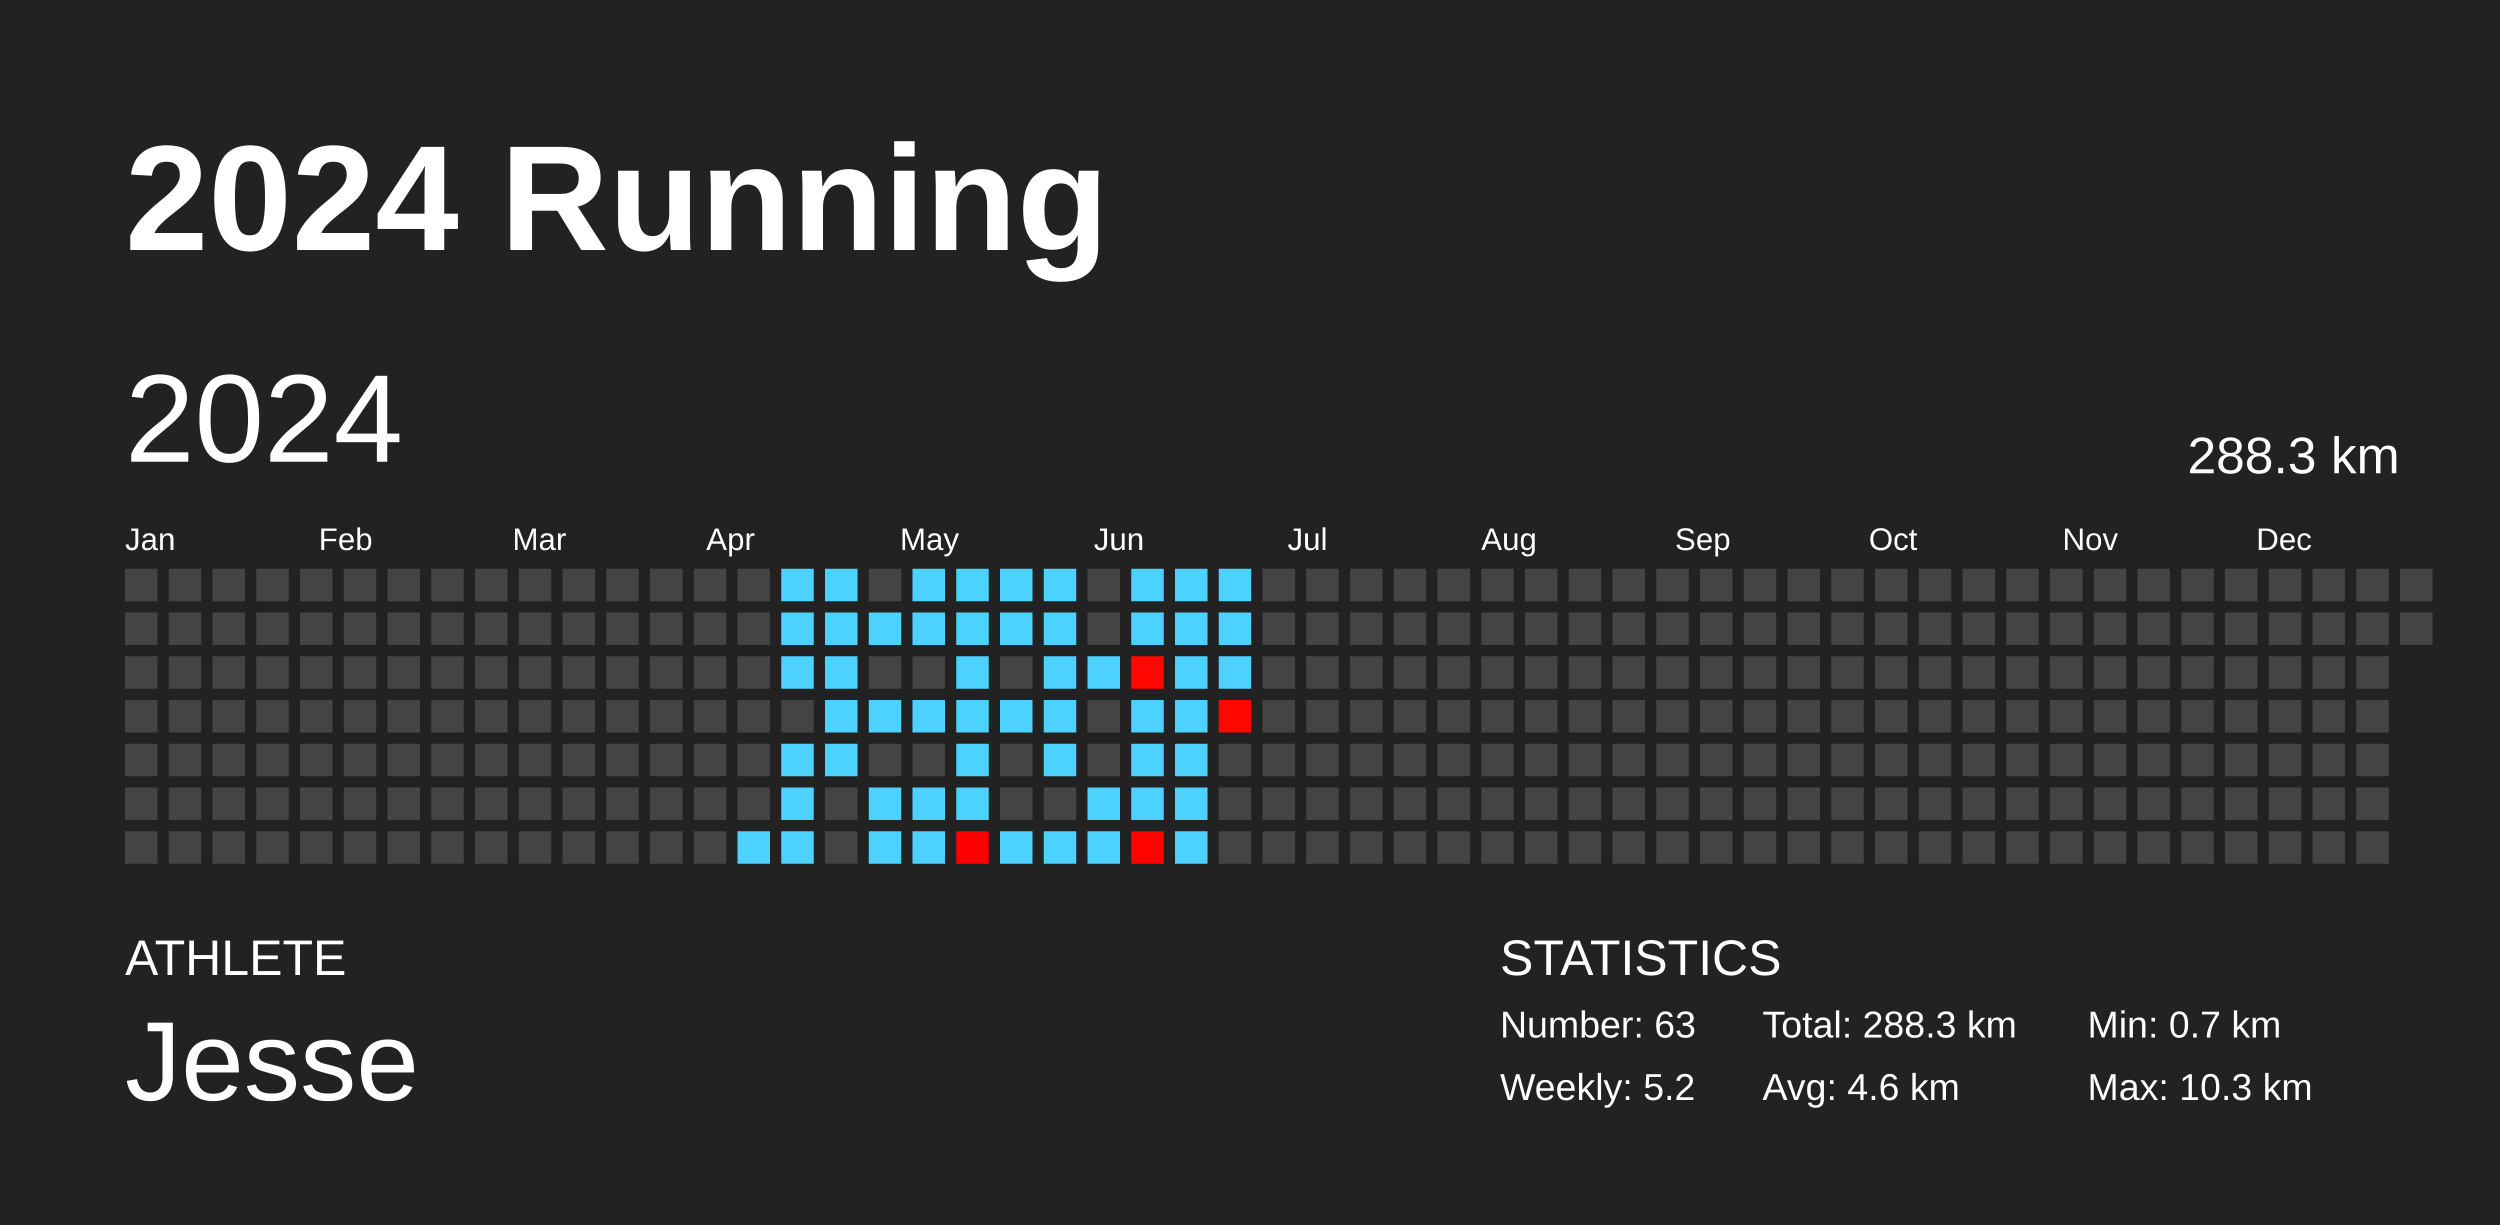
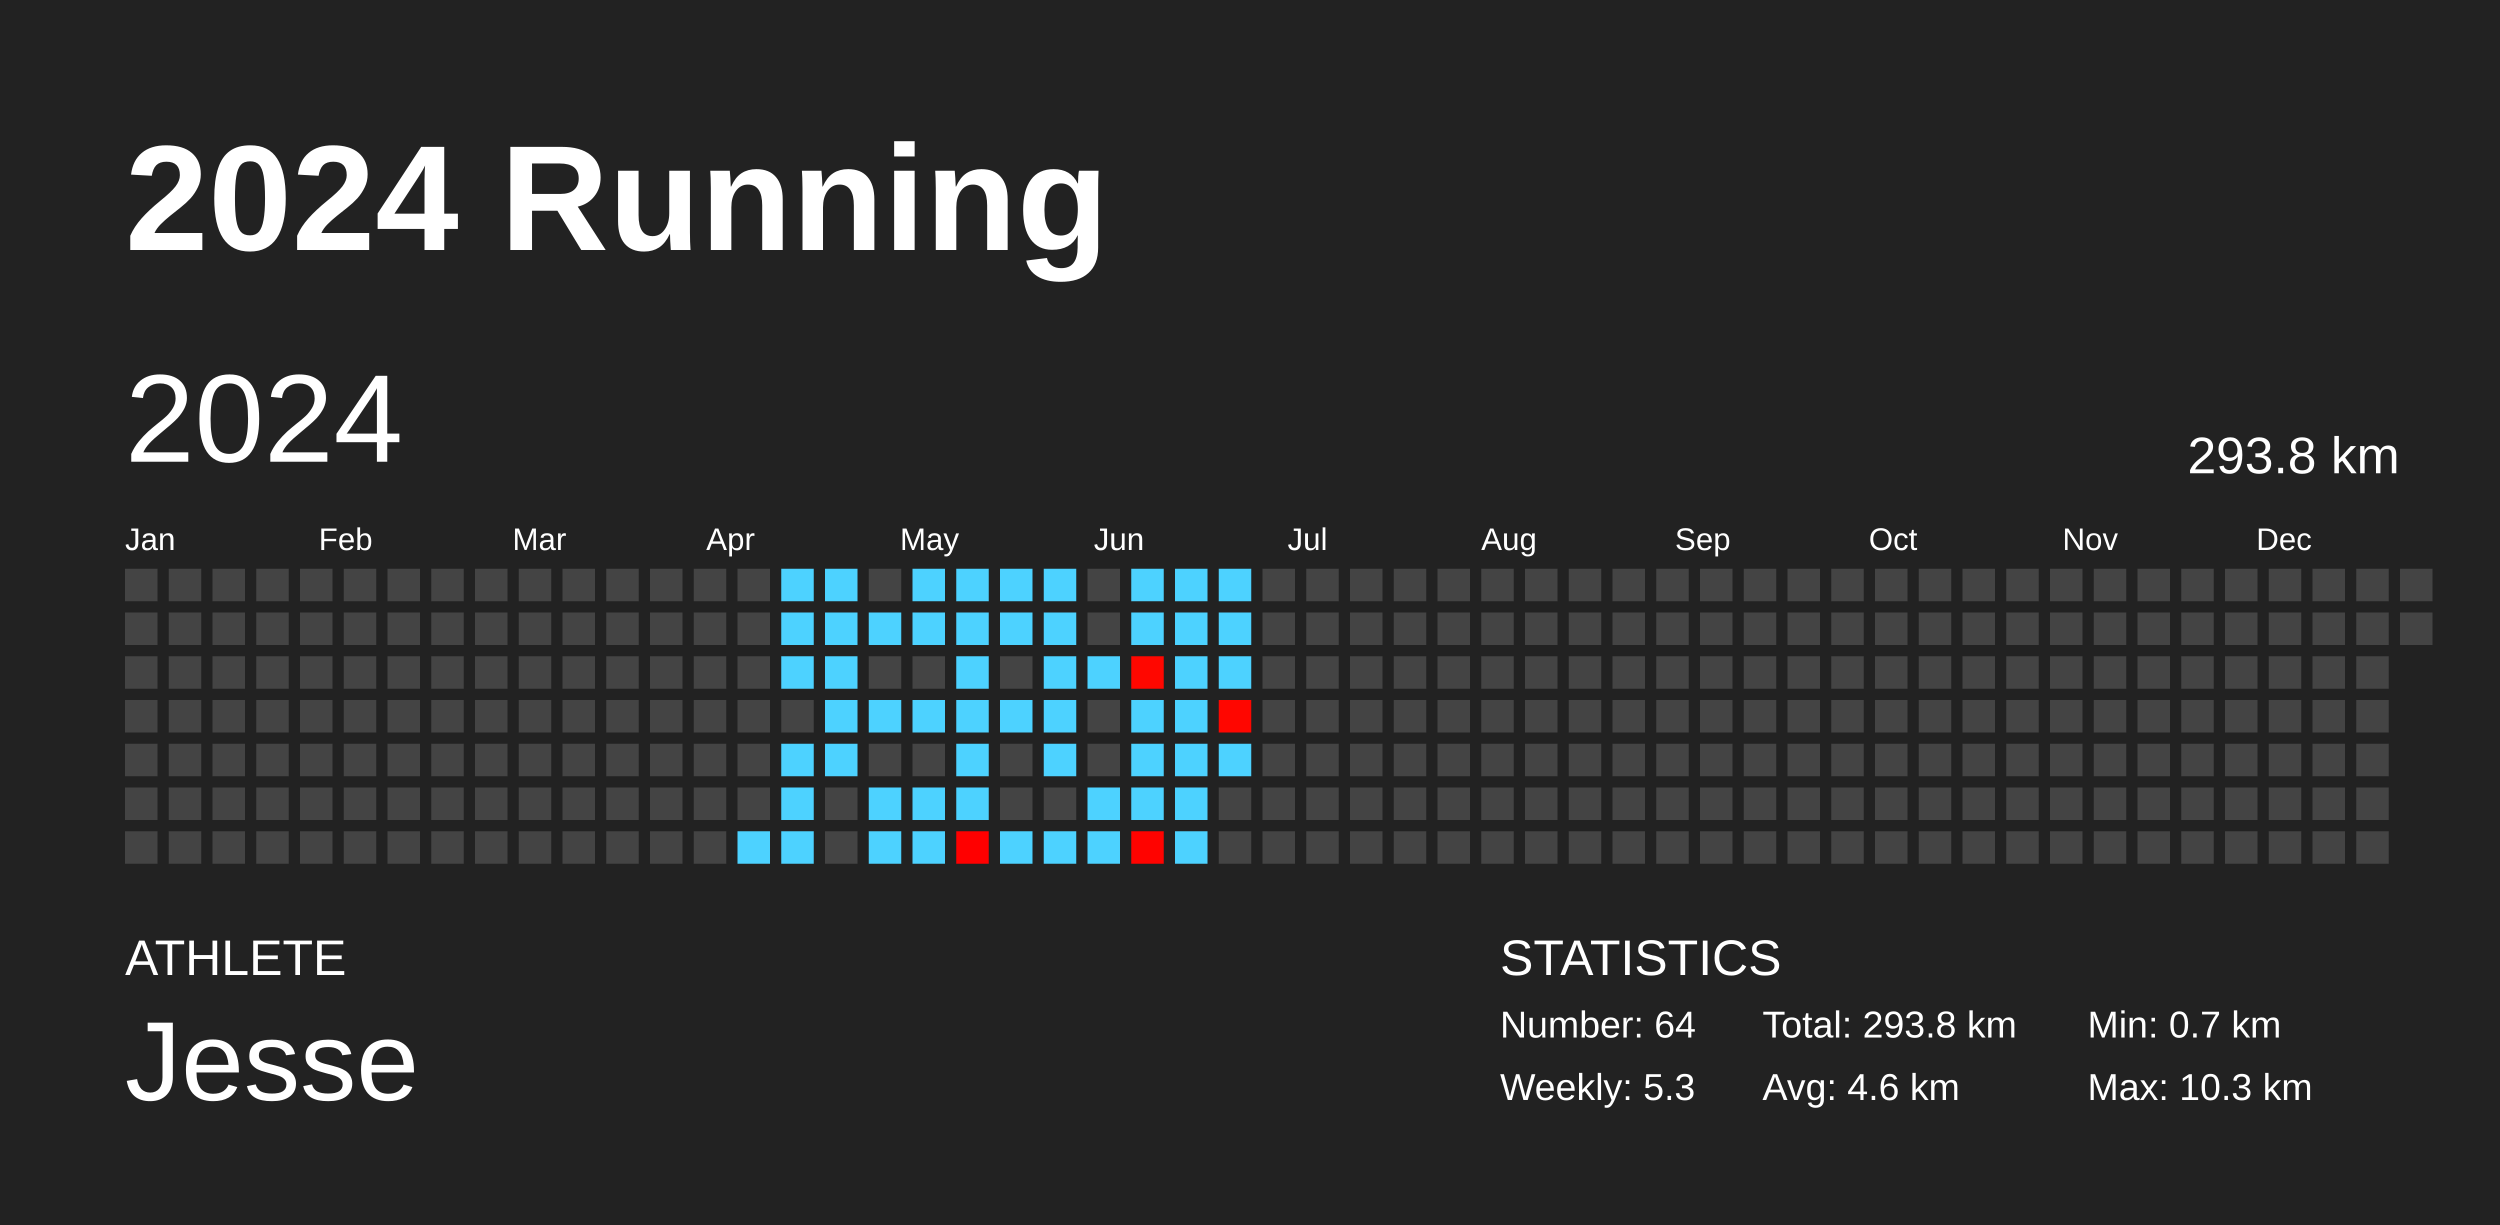
<svg xmlns="http://www.w3.org/2000/svg" baseProfile="full" height="98mm" version="1.1" viewBox="0,0,200,98" width="200mm">
  <defs />
  <rect fill="#222222" height="98" width="200" x="0" y="0" />
  <text fill="#FFFFFF" style="font-size:12px; font-family:Arial; font-weight:bold;" x="10" y="20">2024 Running</text>
  <text fill="#FFFFFF" style="font-size:4px; font-family:Arial" x="10" y="78">ATHLETE</text>
  <text fill="#FFFFFF" style="font-size:9px; font-family:Arial" x="10" y="88">Jesse</text>
  <text fill="#FFFFFF" style="font-size:4px; font-family:Arial" x="120" y="78">STATISTICS</text>
-   <text fill="#FFFFFF" style="font-size:3px; font-family:Arial" x="120" y="83">Number: 63</text>
-   <text fill="#FFFFFF" style="font-size:3px; font-family:Arial" x="120" y="88">Weekly: 5.2</text>
-   <text fill="#FFFFFF" style="font-size:3px; font-family:Arial" x="141" y="83">Total: 288.3 km</text>
+   <text fill="#FFFFFF" style="font-size:3px; font-family:Arial" x="120" y="83">Number: 64</text>
+   <text fill="#FFFFFF" style="font-size:3px; font-family:Arial" x="120" y="88">Weekly: 5.3</text>
+   <text fill="#FFFFFF" style="font-size:3px; font-family:Arial" x="141" y="83">Total: 293.8 km</text>
  <text fill="#FFFFFF" style="font-size:3px; font-family:Arial" x="141" y="88">Avg: 4.6 km</text>
  <text fill="#FFFFFF" style="font-size:3px; font-family:Arial" x="167" y="83">Min: 0.7 km</text>
  <text fill="#FFFFFF" style="font-size:3px; font-family:Arial" x="167" y="88">Max: 10.3 km</text>
  <text dominant-baseline="hanging" fill="#FFFFFF" style="font-size:10.0px; font-family:Arial;" x="10" y="30">2024</text>
-   <text dominant-baseline="hanging" fill="#FFFFFF" style="font-size:4.125px; font-family:Arial;" x="175" y="35">288.3 km</text>
+   <text dominant-baseline="hanging" fill="#FFFFFF" style="font-size:4.125px; font-family:Arial;" x="175" y="35">293.8 km</text>
  <text fill="#FFFFFF" style="font-size:2.5px; font-family:Arial" x="10.0" y="44">Jan</text>
  <text fill="#FFFFFF" style="font-size:2.5px; font-family:Arial" x="25.5" y="44">Feb</text>
  <text fill="#FFFFFF" style="font-size:2.5px; font-family:Arial" x="41.0" y="44">Mar</text>
  <text fill="#FFFFFF" style="font-size:2.5px; font-family:Arial" x="56.5" y="44">Apr</text>
  <text fill="#FFFFFF" style="font-size:2.5px; font-family:Arial" x="72.0" y="44">May</text>
  <text fill="#FFFFFF" style="font-size:2.5px; font-family:Arial" x="87.5" y="44">Jun</text>
  <text fill="#FFFFFF" style="font-size:2.5px; font-family:Arial" x="103.0" y="44">Jul</text>
  <text fill="#FFFFFF" style="font-size:2.5px; font-family:Arial" x="118.5" y="44">Aug</text>
  <text fill="#FFFFFF" style="font-size:2.5px; font-family:Arial" x="134.0" y="44">Sep</text>
  <text fill="#FFFFFF" style="font-size:2.5px; font-family:Arial" x="149.5" y="44">Oct</text>
  <text fill="#FFFFFF" style="font-size:2.5px; font-family:Arial" x="165.0" y="44">Nov</text>
  <text fill="#FFFFFF" style="font-size:2.5px; font-family:Arial" x="180.5" y="44">Dec</text>
  <rect fill="#444444" height="2.6" width="2.6" x="10.0" y="45.5" />
  <rect fill="#444444" height="2.6" width="2.6" x="10.0" y="49.0" />
  <rect fill="#444444" height="2.6" width="2.6" x="10.0" y="52.5" />
  <rect fill="#444444" height="2.6" width="2.6" x="10.0" y="56.0" />
  <rect fill="#444444" height="2.6" width="2.6" x="10.0" y="59.5" />
  <rect fill="#444444" height="2.6" width="2.6" x="10.0" y="63.0" />
  <rect fill="#444444" height="2.6" width="2.6" x="10.0" y="66.5" />
  <rect fill="#444444" height="2.6" width="2.6" x="13.5" y="45.5" />
  <rect fill="#444444" height="2.6" width="2.6" x="13.5" y="49.0" />
  <rect fill="#444444" height="2.6" width="2.6" x="13.5" y="52.5" />
  <rect fill="#444444" height="2.6" width="2.6" x="13.5" y="56.0" />
  <rect fill="#444444" height="2.6" width="2.6" x="13.5" y="59.5" />
  <rect fill="#444444" height="2.6" width="2.6" x="13.5" y="63.0" />
  <rect fill="#444444" height="2.6" width="2.6" x="13.5" y="66.5" />
  <rect fill="#444444" height="2.6" width="2.6" x="17.0" y="45.5" />
  <rect fill="#444444" height="2.6" width="2.6" x="17.0" y="49.0" />
  <rect fill="#444444" height="2.6" width="2.6" x="17.0" y="52.5" />
  <rect fill="#444444" height="2.6" width="2.6" x="17.0" y="56.0" />
  <rect fill="#444444" height="2.6" width="2.6" x="17.0" y="59.5" />
  <rect fill="#444444" height="2.6" width="2.6" x="17.0" y="63.0" />
  <rect fill="#444444" height="2.6" width="2.6" x="17.0" y="66.5" />
  <rect fill="#444444" height="2.6" width="2.6" x="20.5" y="45.5" />
  <rect fill="#444444" height="2.6" width="2.6" x="20.5" y="49.0" />
  <rect fill="#444444" height="2.6" width="2.6" x="20.5" y="52.5" />
  <rect fill="#444444" height="2.6" width="2.6" x="20.5" y="56.0" />
  <rect fill="#444444" height="2.6" width="2.6" x="20.5" y="59.5" />
  <rect fill="#444444" height="2.6" width="2.6" x="20.5" y="63.0" />
  <rect fill="#444444" height="2.6" width="2.6" x="20.5" y="66.5" />
  <rect fill="#444444" height="2.6" width="2.6" x="24.0" y="45.5" />
  <rect fill="#444444" height="2.6" width="2.6" x="24.0" y="49.0" />
  <rect fill="#444444" height="2.6" width="2.6" x="24.0" y="52.5" />
  <rect fill="#444444" height="2.6" width="2.6" x="24.0" y="56.0" />
  <rect fill="#444444" height="2.6" width="2.6" x="24.0" y="59.5" />
  <rect fill="#444444" height="2.6" width="2.6" x="24.0" y="63.0" />
  <rect fill="#444444" height="2.6" width="2.6" x="24.0" y="66.5" />
  <rect fill="#444444" height="2.6" width="2.6" x="27.5" y="45.5" />
  <rect fill="#444444" height="2.6" width="2.6" x="27.5" y="49.0" />
  <rect fill="#444444" height="2.6" width="2.6" x="27.5" y="52.5" />
  <rect fill="#444444" height="2.6" width="2.6" x="27.5" y="56.0" />
  <rect fill="#444444" height="2.6" width="2.6" x="27.5" y="59.5" />
  <rect fill="#444444" height="2.6" width="2.6" x="27.5" y="63.0" />
  <rect fill="#444444" height="2.6" width="2.6" x="27.5" y="66.5" />
  <rect fill="#444444" height="2.6" width="2.6" x="31.0" y="45.5" />
  <rect fill="#444444" height="2.6" width="2.6" x="31.0" y="49.0" />
  <rect fill="#444444" height="2.6" width="2.6" x="31.0" y="52.5" />
  <rect fill="#444444" height="2.6" width="2.6" x="31.0" y="56.0" />
  <rect fill="#444444" height="2.6" width="2.6" x="31.0" y="59.5" />
  <rect fill="#444444" height="2.6" width="2.6" x="31.0" y="63.0" />
  <rect fill="#444444" height="2.6" width="2.6" x="31.0" y="66.5" />
  <rect fill="#444444" height="2.6" width="2.6" x="34.5" y="45.5" />
  <rect fill="#444444" height="2.6" width="2.6" x="34.5" y="49.0" />
  <rect fill="#444444" height="2.6" width="2.6" x="34.5" y="52.5" />
  <rect fill="#444444" height="2.6" width="2.6" x="34.5" y="56.0" />
  <rect fill="#444444" height="2.6" width="2.6" x="34.5" y="59.5" />
  <rect fill="#444444" height="2.6" width="2.6" x="34.5" y="63.0" />
  <rect fill="#444444" height="2.6" width="2.6" x="34.5" y="66.5" />
  <rect fill="#444444" height="2.6" width="2.6" x="38.0" y="45.5" />
  <rect fill="#444444" height="2.6" width="2.6" x="38.0" y="49.0" />
  <rect fill="#444444" height="2.6" width="2.6" x="38.0" y="52.5" />
  <rect fill="#444444" height="2.6" width="2.6" x="38.0" y="56.0" />
  <rect fill="#444444" height="2.6" width="2.6" x="38.0" y="59.5" />
  <rect fill="#444444" height="2.6" width="2.6" x="38.0" y="63.0" />
  <rect fill="#444444" height="2.6" width="2.6" x="38.0" y="66.5" />
  <rect fill="#444444" height="2.6" width="2.6" x="41.5" y="45.5" />
  <rect fill="#444444" height="2.6" width="2.6" x="41.5" y="49.0" />
  <rect fill="#444444" height="2.6" width="2.6" x="41.5" y="52.5" />
  <rect fill="#444444" height="2.6" width="2.6" x="41.5" y="56.0" />
  <rect fill="#444444" height="2.6" width="2.6" x="41.5" y="59.5" />
  <rect fill="#444444" height="2.6" width="2.6" x="41.5" y="63.0" />
  <rect fill="#444444" height="2.6" width="2.6" x="41.5" y="66.5" />
  <rect fill="#444444" height="2.6" width="2.6" x="45.0" y="45.5" />
  <rect fill="#444444" height="2.6" width="2.6" x="45.0" y="49.0" />
  <rect fill="#444444" height="2.6" width="2.6" x="45.0" y="52.5" />
  <rect fill="#444444" height="2.6" width="2.6" x="45.0" y="56.0" />
  <rect fill="#444444" height="2.6" width="2.6" x="45.0" y="59.5" />
  <rect fill="#444444" height="2.6" width="2.6" x="45.0" y="63.0" />
  <rect fill="#444444" height="2.6" width="2.6" x="45.0" y="66.5" />
  <rect fill="#444444" height="2.6" width="2.6" x="48.5" y="45.5" />
  <rect fill="#444444" height="2.6" width="2.6" x="48.5" y="49.0" />
  <rect fill="#444444" height="2.6" width="2.6" x="48.5" y="52.5" />
  <rect fill="#444444" height="2.6" width="2.6" x="48.5" y="56.0" />
  <rect fill="#444444" height="2.6" width="2.6" x="48.5" y="59.5" />
  <rect fill="#444444" height="2.6" width="2.6" x="48.5" y="63.0" />
  <rect fill="#444444" height="2.6" width="2.6" x="48.5" y="66.5" />
  <rect fill="#444444" height="2.6" width="2.6" x="52.0" y="45.5" />
  <rect fill="#444444" height="2.6" width="2.6" x="52.0" y="49.0" />
  <rect fill="#444444" height="2.6" width="2.6" x="52.0" y="52.5" />
  <rect fill="#444444" height="2.6" width="2.6" x="52.0" y="56.0" />
  <rect fill="#444444" height="2.6" width="2.6" x="52.0" y="59.5" />
  <rect fill="#444444" height="2.6" width="2.6" x="52.0" y="63.0" />
  <rect fill="#444444" height="2.6" width="2.6" x="52.0" y="66.5" />
  <rect fill="#444444" height="2.6" width="2.6" x="55.5" y="45.5" />
  <rect fill="#444444" height="2.6" width="2.6" x="55.5" y="49.0" />
  <rect fill="#444444" height="2.6" width="2.6" x="55.5" y="52.5" />
  <rect fill="#444444" height="2.6" width="2.6" x="55.5" y="56.0" />
  <rect fill="#444444" height="2.6" width="2.6" x="55.5" y="59.5" />
  <rect fill="#444444" height="2.6" width="2.6" x="55.5" y="63.0" />
  <rect fill="#444444" height="2.6" width="2.6" x="55.5" y="66.5" />
  <rect fill="#444444" height="2.6" width="2.6" x="59.0" y="45.5" />
  <rect fill="#444444" height="2.6" width="2.6" x="59.0" y="49.0" />
  <rect fill="#444444" height="2.6" width="2.6" x="59.0" y="52.5" />
  <rect fill="#444444" height="2.6" width="2.6" x="59.0" y="56.0" />
  <rect fill="#444444" height="2.6" width="2.6" x="59.0" y="59.5" />
  <rect fill="#444444" height="2.6" width="2.6" x="59.0" y="63.0" />
  <rect fill="#4dd2ff" height="2.6" width="2.6" x="59.0" y="66.5" />
  <rect fill="#4dd2ff" height="2.6" width="2.6" x="62.5" y="45.5" />
  <rect fill="#4dd2ff" height="2.6" width="2.6" x="62.5" y="49.0" />
  <rect fill="#4dd2ff" height="2.6" width="2.6" x="62.5" y="52.5" />
  <rect fill="#444444" height="2.6" width="2.6" x="62.5" y="56.0" />
  <rect fill="#4dd2ff" height="2.6" width="2.6" x="62.5" y="59.5" />
  <rect fill="#4dd2ff" height="2.6" width="2.6" x="62.5" y="63.0" />
  <rect fill="#4dd2ff" height="2.6" width="2.6" x="62.5" y="66.5" />
  <rect fill="#4dd2ff" height="2.6" width="2.6" x="66.0" y="45.5" />
  <rect fill="#4dd2ff" height="2.6" width="2.6" x="66.0" y="49.0" />
  <rect fill="#4dd2ff" height="2.6" width="2.6" x="66.0" y="52.5" />
  <rect fill="#4dd2ff" height="2.6" width="2.6" x="66.0" y="56.0" />
  <rect fill="#4dd2ff" height="2.6" width="2.6" x="66.0" y="59.5" />
  <rect fill="#444444" height="2.6" width="2.6" x="66.0" y="63.0" />
  <rect fill="#444444" height="2.6" width="2.6" x="66.0" y="66.5" />
  <rect fill="#444444" height="2.6" width="2.6" x="69.5" y="45.5" />
  <rect fill="#4dd2ff" height="2.6" width="2.6" x="69.5" y="49.0" />
  <rect fill="#444444" height="2.6" width="2.6" x="69.5" y="52.5" />
  <rect fill="#4dd2ff" height="2.6" width="2.6" x="69.5" y="56.0" />
  <rect fill="#444444" height="2.6" width="2.6" x="69.5" y="59.5" />
  <rect fill="#4dd2ff" height="2.6" width="2.6" x="69.5" y="63.0" />
  <rect fill="#4dd2ff" height="2.6" width="2.6" x="69.5" y="66.5" />
  <rect fill="#4dd2ff" height="2.6" width="2.6" x="73.0" y="45.5" />
  <rect fill="#4dd2ff" height="2.6" width="2.6" x="73.0" y="49.0" />
  <rect fill="#444444" height="2.6" width="2.6" x="73.0" y="52.5" />
  <rect fill="#4dd2ff" height="2.6" width="2.6" x="73.0" y="56.0" />
  <rect fill="#444444" height="2.6" width="2.6" x="73.0" y="59.5" />
  <rect fill="#4dd2ff" height="2.6" width="2.6" x="73.0" y="63.0" />
  <rect fill="#4dd2ff" height="2.6" width="2.6" x="73.0" y="66.5" />
  <rect fill="#4dd2ff" height="2.6" width="2.6" x="76.5" y="45.5" />
  <rect fill="#4dd2ff" height="2.6" width="2.6" x="76.5" y="49.0" />
  <rect fill="#4dd2ff" height="2.6" width="2.6" x="76.5" y="52.5" />
  <rect fill="#4dd2ff" height="2.6" width="2.6" x="76.5" y="56.0" />
  <rect fill="#4dd2ff" height="2.6" width="2.6" x="76.5" y="59.5" />
  <rect fill="#4dd2ff" height="2.6" width="2.6" x="76.5" y="63.0" />
  <rect fill="#ff0000" height="2.6" width="2.6" x="76.5" y="66.5" />
  <rect fill="#4dd2ff" height="2.6" width="2.6" x="80.0" y="45.5" />
  <rect fill="#4dd2ff" height="2.6" width="2.6" x="80.0" y="49.0" />
  <rect fill="#444444" height="2.6" width="2.6" x="80.0" y="52.5" />
  <rect fill="#4dd2ff" height="2.6" width="2.6" x="80.0" y="56.0" />
  <rect fill="#444444" height="2.6" width="2.6" x="80.0" y="59.5" />
  <rect fill="#444444" height="2.6" width="2.6" x="80.0" y="63.0" />
  <rect fill="#4dd2ff" height="2.6" width="2.6" x="80.0" y="66.5" />
  <rect fill="#4dd2ff" height="2.6" width="2.6" x="83.5" y="45.5" />
  <rect fill="#4dd2ff" height="2.6" width="2.6" x="83.5" y="49.0" />
  <rect fill="#4dd2ff" height="2.6" width="2.6" x="83.5" y="52.5" />
  <rect fill="#4dd2ff" height="2.6" width="2.6" x="83.5" y="56.0" />
  <rect fill="#4dd2ff" height="2.6" width="2.6" x="83.5" y="59.5" />
  <rect fill="#444444" height="2.6" width="2.6" x="83.5" y="63.0" />
  <rect fill="#4dd2ff" height="2.6" width="2.6" x="83.5" y="66.5" />
  <rect fill="#444444" height="2.6" width="2.6" x="87.0" y="45.5" />
  <rect fill="#444444" height="2.6" width="2.6" x="87.0" y="49.0" />
  <rect fill="#4dd2ff" height="2.6" width="2.6" x="87.0" y="52.5" />
  <rect fill="#444444" height="2.6" width="2.6" x="87.0" y="56.0" />
  <rect fill="#444444" height="2.6" width="2.6" x="87.0" y="59.5" />
  <rect fill="#4dd2ff" height="2.6" width="2.6" x="87.0" y="63.0" />
  <rect fill="#4dd2ff" height="2.6" width="2.6" x="87.0" y="66.5" />
  <rect fill="#4dd2ff" height="2.6" width="2.6" x="90.5" y="45.5" />
  <rect fill="#4dd2ff" height="2.6" width="2.6" x="90.5" y="49.0" />
  <rect fill="#ff0700" height="2.6" width="2.6" x="90.5" y="52.5" />
  <rect fill="#4dd2ff" height="2.6" width="2.6" x="90.5" y="56.0" />
  <rect fill="#4dd2ff" height="2.6" width="2.6" x="90.5" y="59.5" />
  <rect fill="#4dd2ff" height="2.6" width="2.6" x="90.5" y="63.0" />
  <rect fill="#ff0300" height="2.6" width="2.6" x="90.5" y="66.5" />
  <rect fill="#4dd2ff" height="2.6" width="2.6" x="94.0" y="45.5" />
  <rect fill="#4dd2ff" height="2.6" width="2.6" x="94.0" y="49.0" />
  <rect fill="#4dd2ff" height="2.6" width="2.6" x="94.0" y="52.5" />
  <rect fill="#4dd2ff" height="2.6" width="2.6" x="94.0" y="56.0" />
  <rect fill="#4dd2ff" height="2.6" width="2.6" x="94.0" y="59.5" />
  <rect fill="#4dd2ff" height="2.6" width="2.6" x="94.0" y="63.0" />
  <rect fill="#4dd2ff" height="2.6" width="2.6" x="94.0" y="66.5" />
  <rect fill="#4dd2ff" height="2.6" width="2.6" x="97.5" y="45.5" />
  <rect fill="#4dd2ff" height="2.6" width="2.6" x="97.5" y="49.0" />
  <rect fill="#4dd2ff" height="2.6" width="2.6" x="97.5" y="52.5" />
  <rect fill="#ff0600" height="2.6" width="2.6" x="97.5" y="56.0" />
-   <rect fill="#444444" height="2.6" width="2.6" x="97.5" y="59.5" />
+   <rect fill="#4dd2ff" height="2.6" width="2.6" x="97.5" y="59.5" />
  <rect fill="#444444" height="2.6" width="2.6" x="97.5" y="63.0" />
  <rect fill="#444444" height="2.6" width="2.6" x="97.5" y="66.5" />
  <rect fill="#444444" height="2.6" width="2.6" x="101.0" y="45.5" />
  <rect fill="#444444" height="2.6" width="2.6" x="101.0" y="49.0" />
  <rect fill="#444444" height="2.6" width="2.6" x="101.0" y="52.5" />
  <rect fill="#444444" height="2.6" width="2.6" x="101.0" y="56.0" />
  <rect fill="#444444" height="2.6" width="2.6" x="101.0" y="59.5" />
  <rect fill="#444444" height="2.6" width="2.6" x="101.0" y="63.0" />
  <rect fill="#444444" height="2.6" width="2.6" x="101.0" y="66.5" />
  <rect fill="#444444" height="2.6" width="2.6" x="104.5" y="45.5" />
  <rect fill="#444444" height="2.6" width="2.6" x="104.5" y="49.0" />
  <rect fill="#444444" height="2.6" width="2.6" x="104.5" y="52.5" />
  <rect fill="#444444" height="2.6" width="2.6" x="104.5" y="56.0" />
  <rect fill="#444444" height="2.6" width="2.6" x="104.5" y="59.5" />
  <rect fill="#444444" height="2.6" width="2.6" x="104.5" y="63.0" />
  <rect fill="#444444" height="2.6" width="2.6" x="104.5" y="66.5" />
  <rect fill="#444444" height="2.6" width="2.6" x="108.0" y="45.5" />
  <rect fill="#444444" height="2.6" width="2.6" x="108.0" y="49.0" />
  <rect fill="#444444" height="2.6" width="2.6" x="108.0" y="52.5" />
  <rect fill="#444444" height="2.6" width="2.6" x="108.0" y="56.0" />
  <rect fill="#444444" height="2.6" width="2.6" x="108.0" y="59.5" />
  <rect fill="#444444" height="2.6" width="2.6" x="108.0" y="63.0" />
  <rect fill="#444444" height="2.6" width="2.6" x="108.0" y="66.5" />
  <rect fill="#444444" height="2.6" width="2.6" x="111.5" y="45.5" />
  <rect fill="#444444" height="2.6" width="2.6" x="111.5" y="49.0" />
  <rect fill="#444444" height="2.6" width="2.6" x="111.5" y="52.5" />
  <rect fill="#444444" height="2.6" width="2.6" x="111.5" y="56.0" />
  <rect fill="#444444" height="2.6" width="2.6" x="111.5" y="59.5" />
  <rect fill="#444444" height="2.6" width="2.6" x="111.5" y="63.0" />
  <rect fill="#444444" height="2.6" width="2.6" x="111.5" y="66.5" />
  <rect fill="#444444" height="2.6" width="2.6" x="115.0" y="45.5" />
  <rect fill="#444444" height="2.6" width="2.6" x="115.0" y="49.0" />
  <rect fill="#444444" height="2.6" width="2.6" x="115.0" y="52.5" />
  <rect fill="#444444" height="2.6" width="2.6" x="115.0" y="56.0" />
  <rect fill="#444444" height="2.6" width="2.6" x="115.0" y="59.5" />
  <rect fill="#444444" height="2.6" width="2.6" x="115.0" y="63.0" />
  <rect fill="#444444" height="2.6" width="2.6" x="115.0" y="66.5" />
  <rect fill="#444444" height="2.6" width="2.6" x="118.5" y="45.5" />
  <rect fill="#444444" height="2.6" width="2.6" x="118.5" y="49.0" />
  <rect fill="#444444" height="2.6" width="2.6" x="118.5" y="52.5" />
  <rect fill="#444444" height="2.6" width="2.6" x="118.5" y="56.0" />
  <rect fill="#444444" height="2.6" width="2.6" x="118.5" y="59.5" />
  <rect fill="#444444" height="2.6" width="2.6" x="118.5" y="63.0" />
  <rect fill="#444444" height="2.6" width="2.6" x="118.5" y="66.5" />
  <rect fill="#444444" height="2.6" width="2.6" x="122.0" y="45.5" />
  <rect fill="#444444" height="2.6" width="2.6" x="122.0" y="49.0" />
  <rect fill="#444444" height="2.6" width="2.6" x="122.0" y="52.5" />
  <rect fill="#444444" height="2.6" width="2.6" x="122.0" y="56.0" />
  <rect fill="#444444" height="2.6" width="2.6" x="122.0" y="59.5" />
  <rect fill="#444444" height="2.6" width="2.6" x="122.0" y="63.0" />
  <rect fill="#444444" height="2.6" width="2.6" x="122.0" y="66.5" />
  <rect fill="#444444" height="2.6" width="2.6" x="125.5" y="45.5" />
  <rect fill="#444444" height="2.6" width="2.6" x="125.5" y="49.0" />
  <rect fill="#444444" height="2.6" width="2.6" x="125.5" y="52.5" />
  <rect fill="#444444" height="2.6" width="2.6" x="125.5" y="56.0" />
  <rect fill="#444444" height="2.6" width="2.6" x="125.5" y="59.5" />
  <rect fill="#444444" height="2.6" width="2.6" x="125.5" y="63.0" />
  <rect fill="#444444" height="2.6" width="2.6" x="125.5" y="66.5" />
  <rect fill="#444444" height="2.6" width="2.6" x="129.0" y="45.5" />
  <rect fill="#444444" height="2.6" width="2.6" x="129.0" y="49.0" />
  <rect fill="#444444" height="2.6" width="2.6" x="129.0" y="52.5" />
  <rect fill="#444444" height="2.6" width="2.6" x="129.0" y="56.0" />
  <rect fill="#444444" height="2.6" width="2.6" x="129.0" y="59.5" />
  <rect fill="#444444" height="2.6" width="2.6" x="129.0" y="63.0" />
  <rect fill="#444444" height="2.6" width="2.6" x="129.0" y="66.5" />
  <rect fill="#444444" height="2.6" width="2.6" x="132.5" y="45.5" />
  <rect fill="#444444" height="2.6" width="2.6" x="132.5" y="49.0" />
  <rect fill="#444444" height="2.6" width="2.6" x="132.5" y="52.5" />
  <rect fill="#444444" height="2.6" width="2.6" x="132.5" y="56.0" />
  <rect fill="#444444" height="2.6" width="2.6" x="132.5" y="59.5" />
  <rect fill="#444444" height="2.6" width="2.6" x="132.5" y="63.0" />
  <rect fill="#444444" height="2.6" width="2.6" x="132.5" y="66.5" />
  <rect fill="#444444" height="2.6" width="2.6" x="136.0" y="45.5" />
  <rect fill="#444444" height="2.6" width="2.6" x="136.0" y="49.0" />
  <rect fill="#444444" height="2.6" width="2.6" x="136.0" y="52.5" />
  <rect fill="#444444" height="2.6" width="2.6" x="136.0" y="56.0" />
  <rect fill="#444444" height="2.6" width="2.6" x="136.0" y="59.5" />
  <rect fill="#444444" height="2.6" width="2.6" x="136.0" y="63.0" />
  <rect fill="#444444" height="2.6" width="2.6" x="136.0" y="66.5" />
  <rect fill="#444444" height="2.6" width="2.6" x="139.5" y="45.5" />
  <rect fill="#444444" height="2.6" width="2.6" x="139.5" y="49.0" />
  <rect fill="#444444" height="2.6" width="2.6" x="139.5" y="52.5" />
  <rect fill="#444444" height="2.6" width="2.6" x="139.5" y="56.0" />
  <rect fill="#444444" height="2.6" width="2.6" x="139.5" y="59.5" />
  <rect fill="#444444" height="2.6" width="2.6" x="139.5" y="63.0" />
  <rect fill="#444444" height="2.6" width="2.6" x="139.5" y="66.5" />
  <rect fill="#444444" height="2.6" width="2.6" x="143.0" y="45.5" />
  <rect fill="#444444" height="2.6" width="2.6" x="143.0" y="49.0" />
  <rect fill="#444444" height="2.6" width="2.6" x="143.0" y="52.5" />
  <rect fill="#444444" height="2.6" width="2.6" x="143.0" y="56.0" />
  <rect fill="#444444" height="2.6" width="2.6" x="143.0" y="59.5" />
  <rect fill="#444444" height="2.6" width="2.6" x="143.0" y="63.0" />
  <rect fill="#444444" height="2.6" width="2.6" x="143.0" y="66.5" />
  <rect fill="#444444" height="2.6" width="2.6" x="146.5" y="45.5" />
  <rect fill="#444444" height="2.6" width="2.6" x="146.5" y="49.0" />
  <rect fill="#444444" height="2.6" width="2.6" x="146.5" y="52.5" />
  <rect fill="#444444" height="2.6" width="2.6" x="146.5" y="56.0" />
  <rect fill="#444444" height="2.6" width="2.6" x="146.5" y="59.5" />
  <rect fill="#444444" height="2.6" width="2.6" x="146.5" y="63.0" />
  <rect fill="#444444" height="2.6" width="2.6" x="146.5" y="66.5" />
  <rect fill="#444444" height="2.6" width="2.6" x="150.0" y="45.5" />
  <rect fill="#444444" height="2.6" width="2.6" x="150.0" y="49.0" />
  <rect fill="#444444" height="2.6" width="2.6" x="150.0" y="52.5" />
  <rect fill="#444444" height="2.6" width="2.6" x="150.0" y="56.0" />
  <rect fill="#444444" height="2.6" width="2.6" x="150.0" y="59.5" />
  <rect fill="#444444" height="2.6" width="2.6" x="150.0" y="63.0" />
  <rect fill="#444444" height="2.6" width="2.6" x="150.0" y="66.5" />
  <rect fill="#444444" height="2.6" width="2.6" x="153.5" y="45.5" />
  <rect fill="#444444" height="2.6" width="2.6" x="153.5" y="49.0" />
  <rect fill="#444444" height="2.6" width="2.6" x="153.5" y="52.5" />
  <rect fill="#444444" height="2.6" width="2.6" x="153.5" y="56.0" />
  <rect fill="#444444" height="2.6" width="2.6" x="153.5" y="59.5" />
  <rect fill="#444444" height="2.6" width="2.6" x="153.5" y="63.0" />
  <rect fill="#444444" height="2.6" width="2.6" x="153.5" y="66.5" />
  <rect fill="#444444" height="2.6" width="2.6" x="157.0" y="45.5" />
  <rect fill="#444444" height="2.6" width="2.6" x="157.0" y="49.0" />
  <rect fill="#444444" height="2.6" width="2.6" x="157.0" y="52.5" />
  <rect fill="#444444" height="2.6" width="2.6" x="157.0" y="56.0" />
  <rect fill="#444444" height="2.6" width="2.6" x="157.0" y="59.5" />
  <rect fill="#444444" height="2.6" width="2.6" x="157.0" y="63.0" />
  <rect fill="#444444" height="2.6" width="2.6" x="157.0" y="66.5" />
  <rect fill="#444444" height="2.6" width="2.6" x="160.5" y="45.5" />
  <rect fill="#444444" height="2.6" width="2.6" x="160.5" y="49.0" />
  <rect fill="#444444" height="2.6" width="2.6" x="160.5" y="52.5" />
  <rect fill="#444444" height="2.6" width="2.6" x="160.5" y="56.0" />
  <rect fill="#444444" height="2.6" width="2.6" x="160.5" y="59.5" />
  <rect fill="#444444" height="2.6" width="2.6" x="160.5" y="63.0" />
  <rect fill="#444444" height="2.6" width="2.6" x="160.5" y="66.5" />
  <rect fill="#444444" height="2.6" width="2.6" x="164.0" y="45.5" />
  <rect fill="#444444" height="2.6" width="2.6" x="164.0" y="49.0" />
  <rect fill="#444444" height="2.6" width="2.6" x="164.0" y="52.5" />
  <rect fill="#444444" height="2.6" width="2.6" x="164.0" y="56.0" />
  <rect fill="#444444" height="2.6" width="2.6" x="164.0" y="59.5" />
  <rect fill="#444444" height="2.6" width="2.6" x="164.0" y="63.0" />
  <rect fill="#444444" height="2.6" width="2.6" x="164.0" y="66.5" />
  <rect fill="#444444" height="2.6" width="2.6" x="167.5" y="45.5" />
  <rect fill="#444444" height="2.6" width="2.6" x="167.5" y="49.0" />
  <rect fill="#444444" height="2.6" width="2.6" x="167.5" y="52.5" />
  <rect fill="#444444" height="2.6" width="2.6" x="167.5" y="56.0" />
  <rect fill="#444444" height="2.6" width="2.6" x="167.5" y="59.5" />
  <rect fill="#444444" height="2.6" width="2.6" x="167.5" y="63.0" />
  <rect fill="#444444" height="2.6" width="2.6" x="167.5" y="66.5" />
  <rect fill="#444444" height="2.6" width="2.6" x="171.0" y="45.5" />
  <rect fill="#444444" height="2.6" width="2.6" x="171.0" y="49.0" />
  <rect fill="#444444" height="2.6" width="2.6" x="171.0" y="52.5" />
  <rect fill="#444444" height="2.6" width="2.6" x="171.0" y="56.0" />
  <rect fill="#444444" height="2.6" width="2.6" x="171.0" y="59.5" />
  <rect fill="#444444" height="2.6" width="2.6" x="171.0" y="63.0" />
  <rect fill="#444444" height="2.6" width="2.6" x="171.0" y="66.5" />
  <rect fill="#444444" height="2.6" width="2.6" x="174.5" y="45.5" />
  <rect fill="#444444" height="2.6" width="2.6" x="174.5" y="49.0" />
  <rect fill="#444444" height="2.6" width="2.6" x="174.5" y="52.5" />
  <rect fill="#444444" height="2.6" width="2.6" x="174.5" y="56.0" />
  <rect fill="#444444" height="2.6" width="2.6" x="174.5" y="59.5" />
  <rect fill="#444444" height="2.6" width="2.6" x="174.5" y="63.0" />
  <rect fill="#444444" height="2.6" width="2.6" x="174.5" y="66.5" />
  <rect fill="#444444" height="2.6" width="2.6" x="178.0" y="45.5" />
  <rect fill="#444444" height="2.6" width="2.6" x="178.0" y="49.0" />
  <rect fill="#444444" height="2.6" width="2.6" x="178.0" y="52.5" />
  <rect fill="#444444" height="2.6" width="2.6" x="178.0" y="56.0" />
  <rect fill="#444444" height="2.6" width="2.6" x="178.0" y="59.5" />
  <rect fill="#444444" height="2.6" width="2.6" x="178.0" y="63.0" />
  <rect fill="#444444" height="2.6" width="2.6" x="178.0" y="66.5" />
  <rect fill="#444444" height="2.6" width="2.6" x="181.5" y="45.5" />
  <rect fill="#444444" height="2.6" width="2.6" x="181.5" y="49.0" />
  <rect fill="#444444" height="2.6" width="2.6" x="181.5" y="52.5" />
  <rect fill="#444444" height="2.6" width="2.6" x="181.5" y="56.0" />
  <rect fill="#444444" height="2.6" width="2.6" x="181.5" y="59.5" />
  <rect fill="#444444" height="2.6" width="2.6" x="181.5" y="63.0" />
  <rect fill="#444444" height="2.6" width="2.6" x="181.5" y="66.5" />
  <rect fill="#444444" height="2.6" width="2.6" x="185.0" y="45.5" />
  <rect fill="#444444" height="2.6" width="2.6" x="185.0" y="49.0" />
  <rect fill="#444444" height="2.6" width="2.6" x="185.0" y="52.5" />
  <rect fill="#444444" height="2.6" width="2.6" x="185.0" y="56.0" />
  <rect fill="#444444" height="2.6" width="2.6" x="185.0" y="59.5" />
  <rect fill="#444444" height="2.6" width="2.6" x="185.0" y="63.0" />
  <rect fill="#444444" height="2.6" width="2.6" x="185.0" y="66.5" />
  <rect fill="#444444" height="2.6" width="2.6" x="188.5" y="45.5" />
  <rect fill="#444444" height="2.6" width="2.6" x="188.5" y="49.0" />
  <rect fill="#444444" height="2.6" width="2.6" x="188.5" y="52.5" />
  <rect fill="#444444" height="2.6" width="2.6" x="188.5" y="56.0" />
  <rect fill="#444444" height="2.6" width="2.6" x="188.5" y="59.5" />
  <rect fill="#444444" height="2.6" width="2.6" x="188.5" y="63.0" />
  <rect fill="#444444" height="2.6" width="2.6" x="188.5" y="66.5" />
  <rect fill="#444444" height="2.6" width="2.6" x="192.0" y="45.5" />
  <rect fill="#444444" height="2.6" width="2.6" x="192.0" y="49.0" />
</svg>
